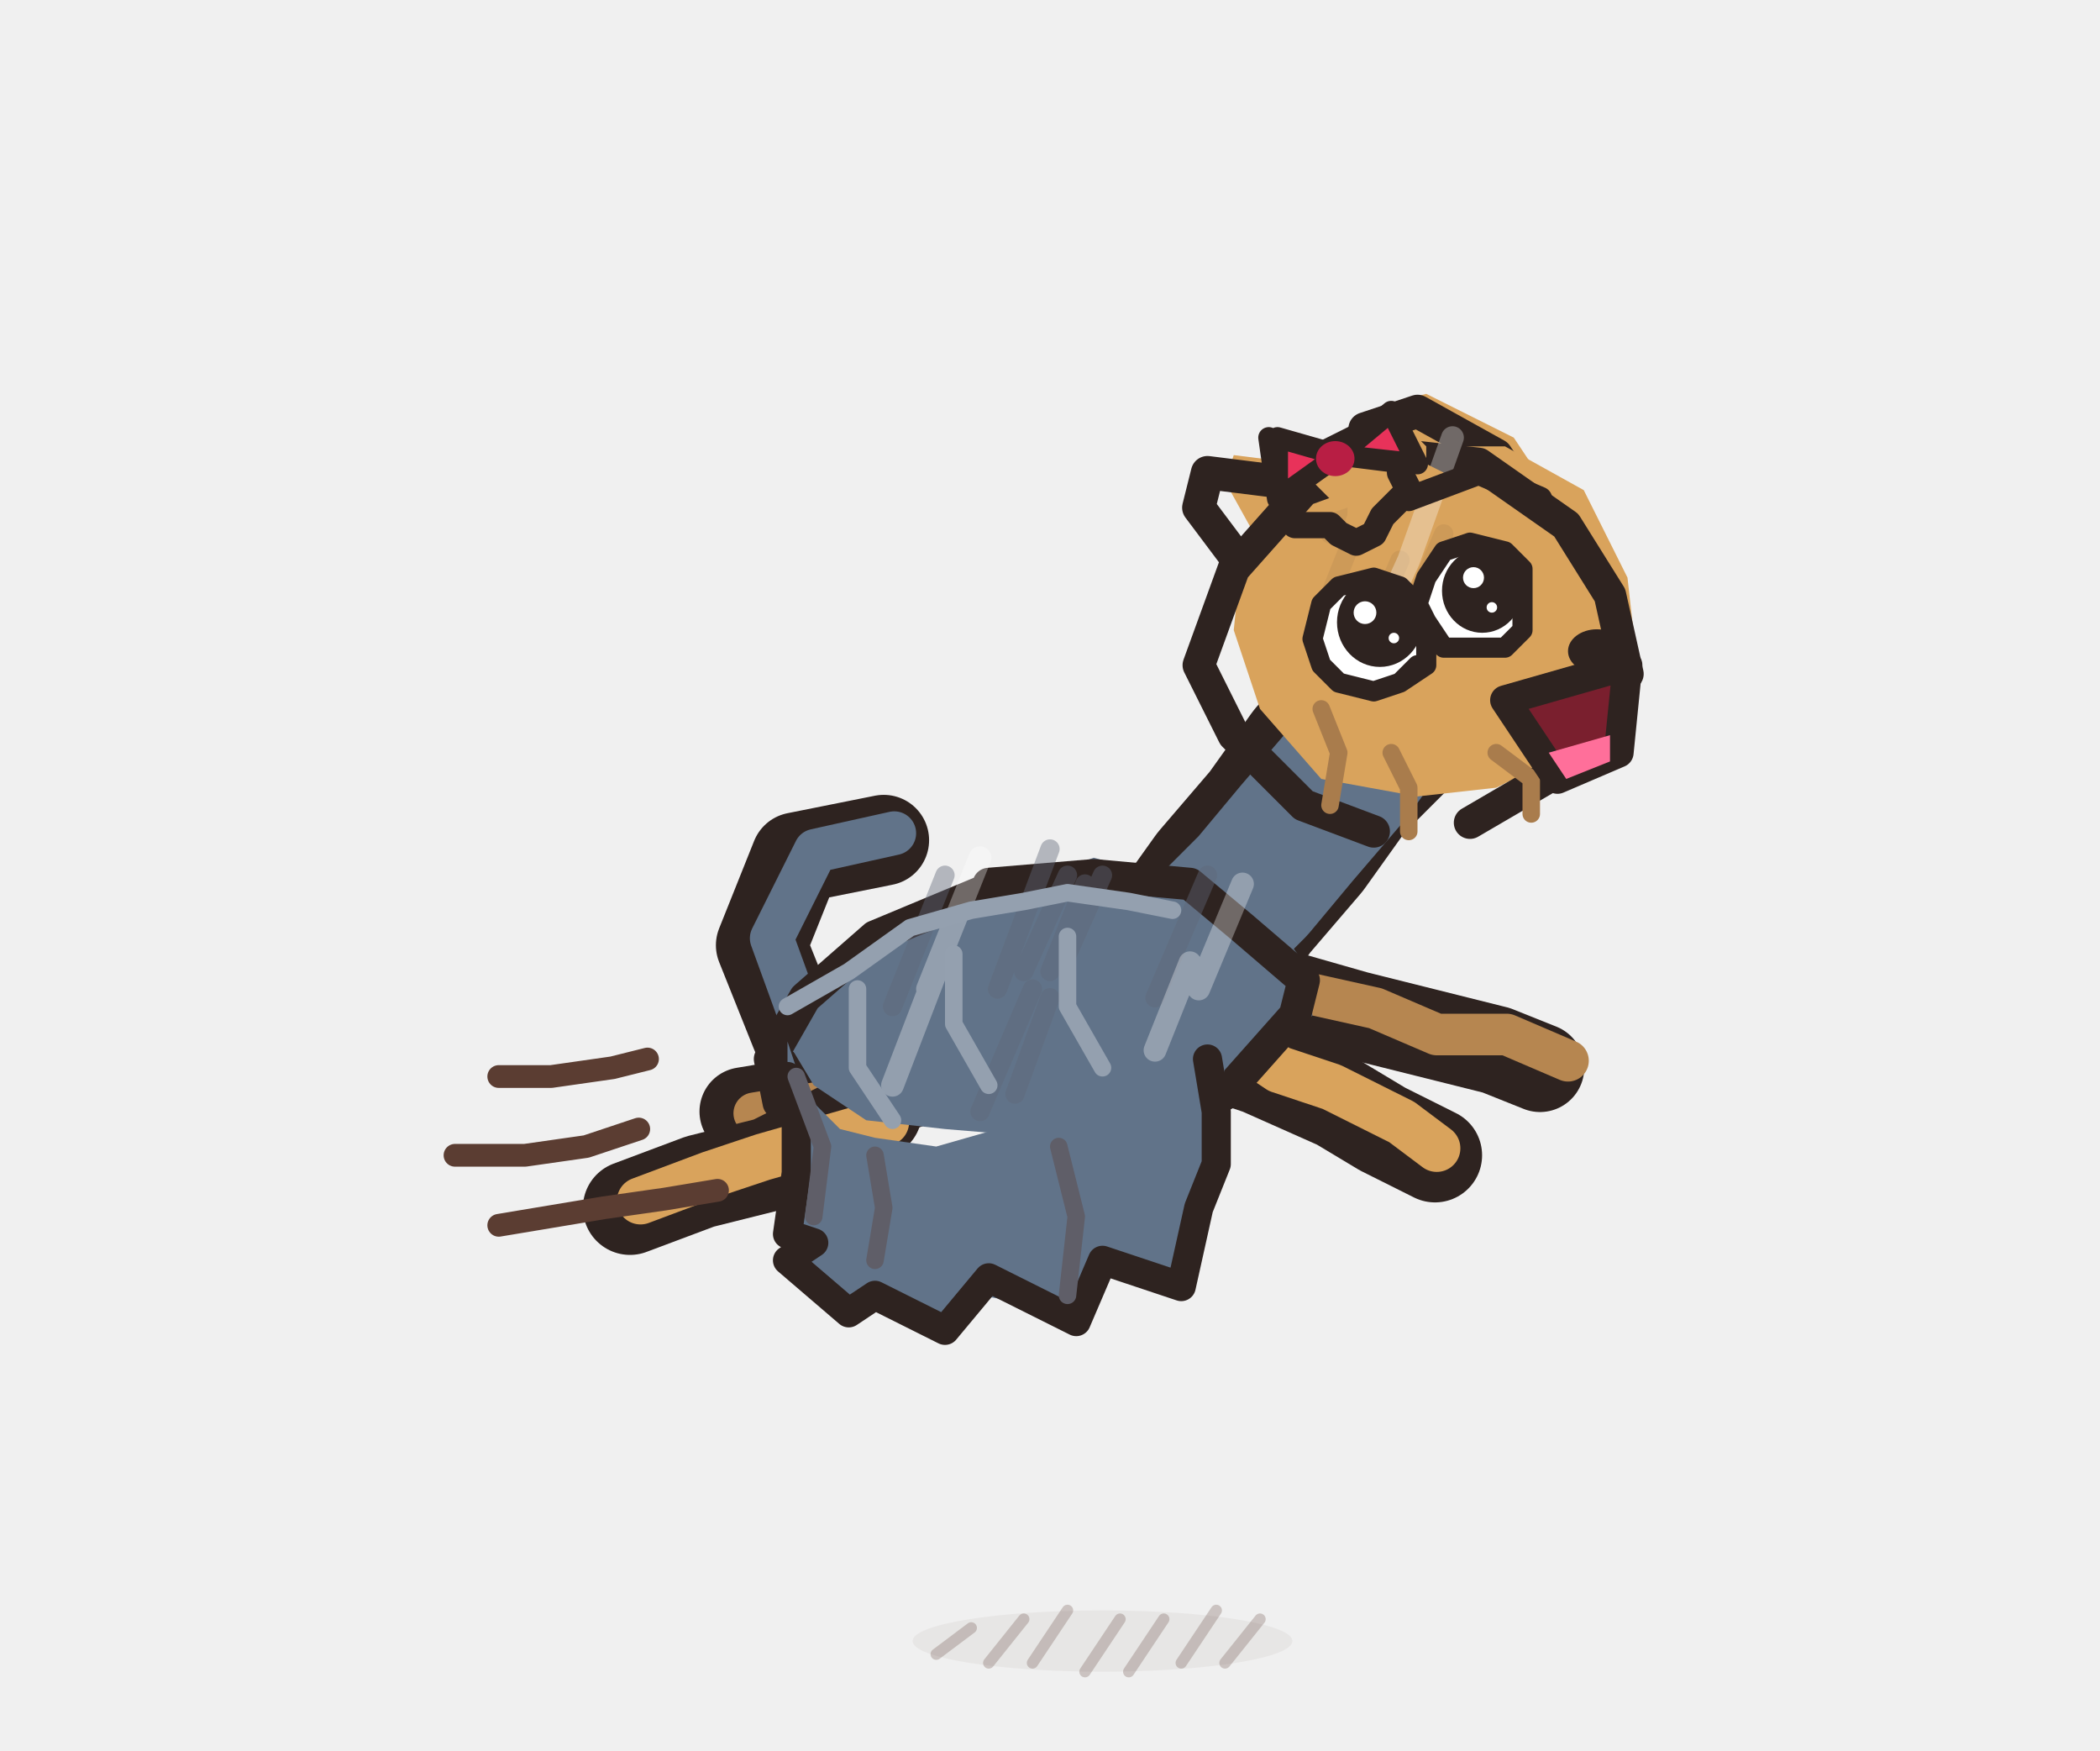
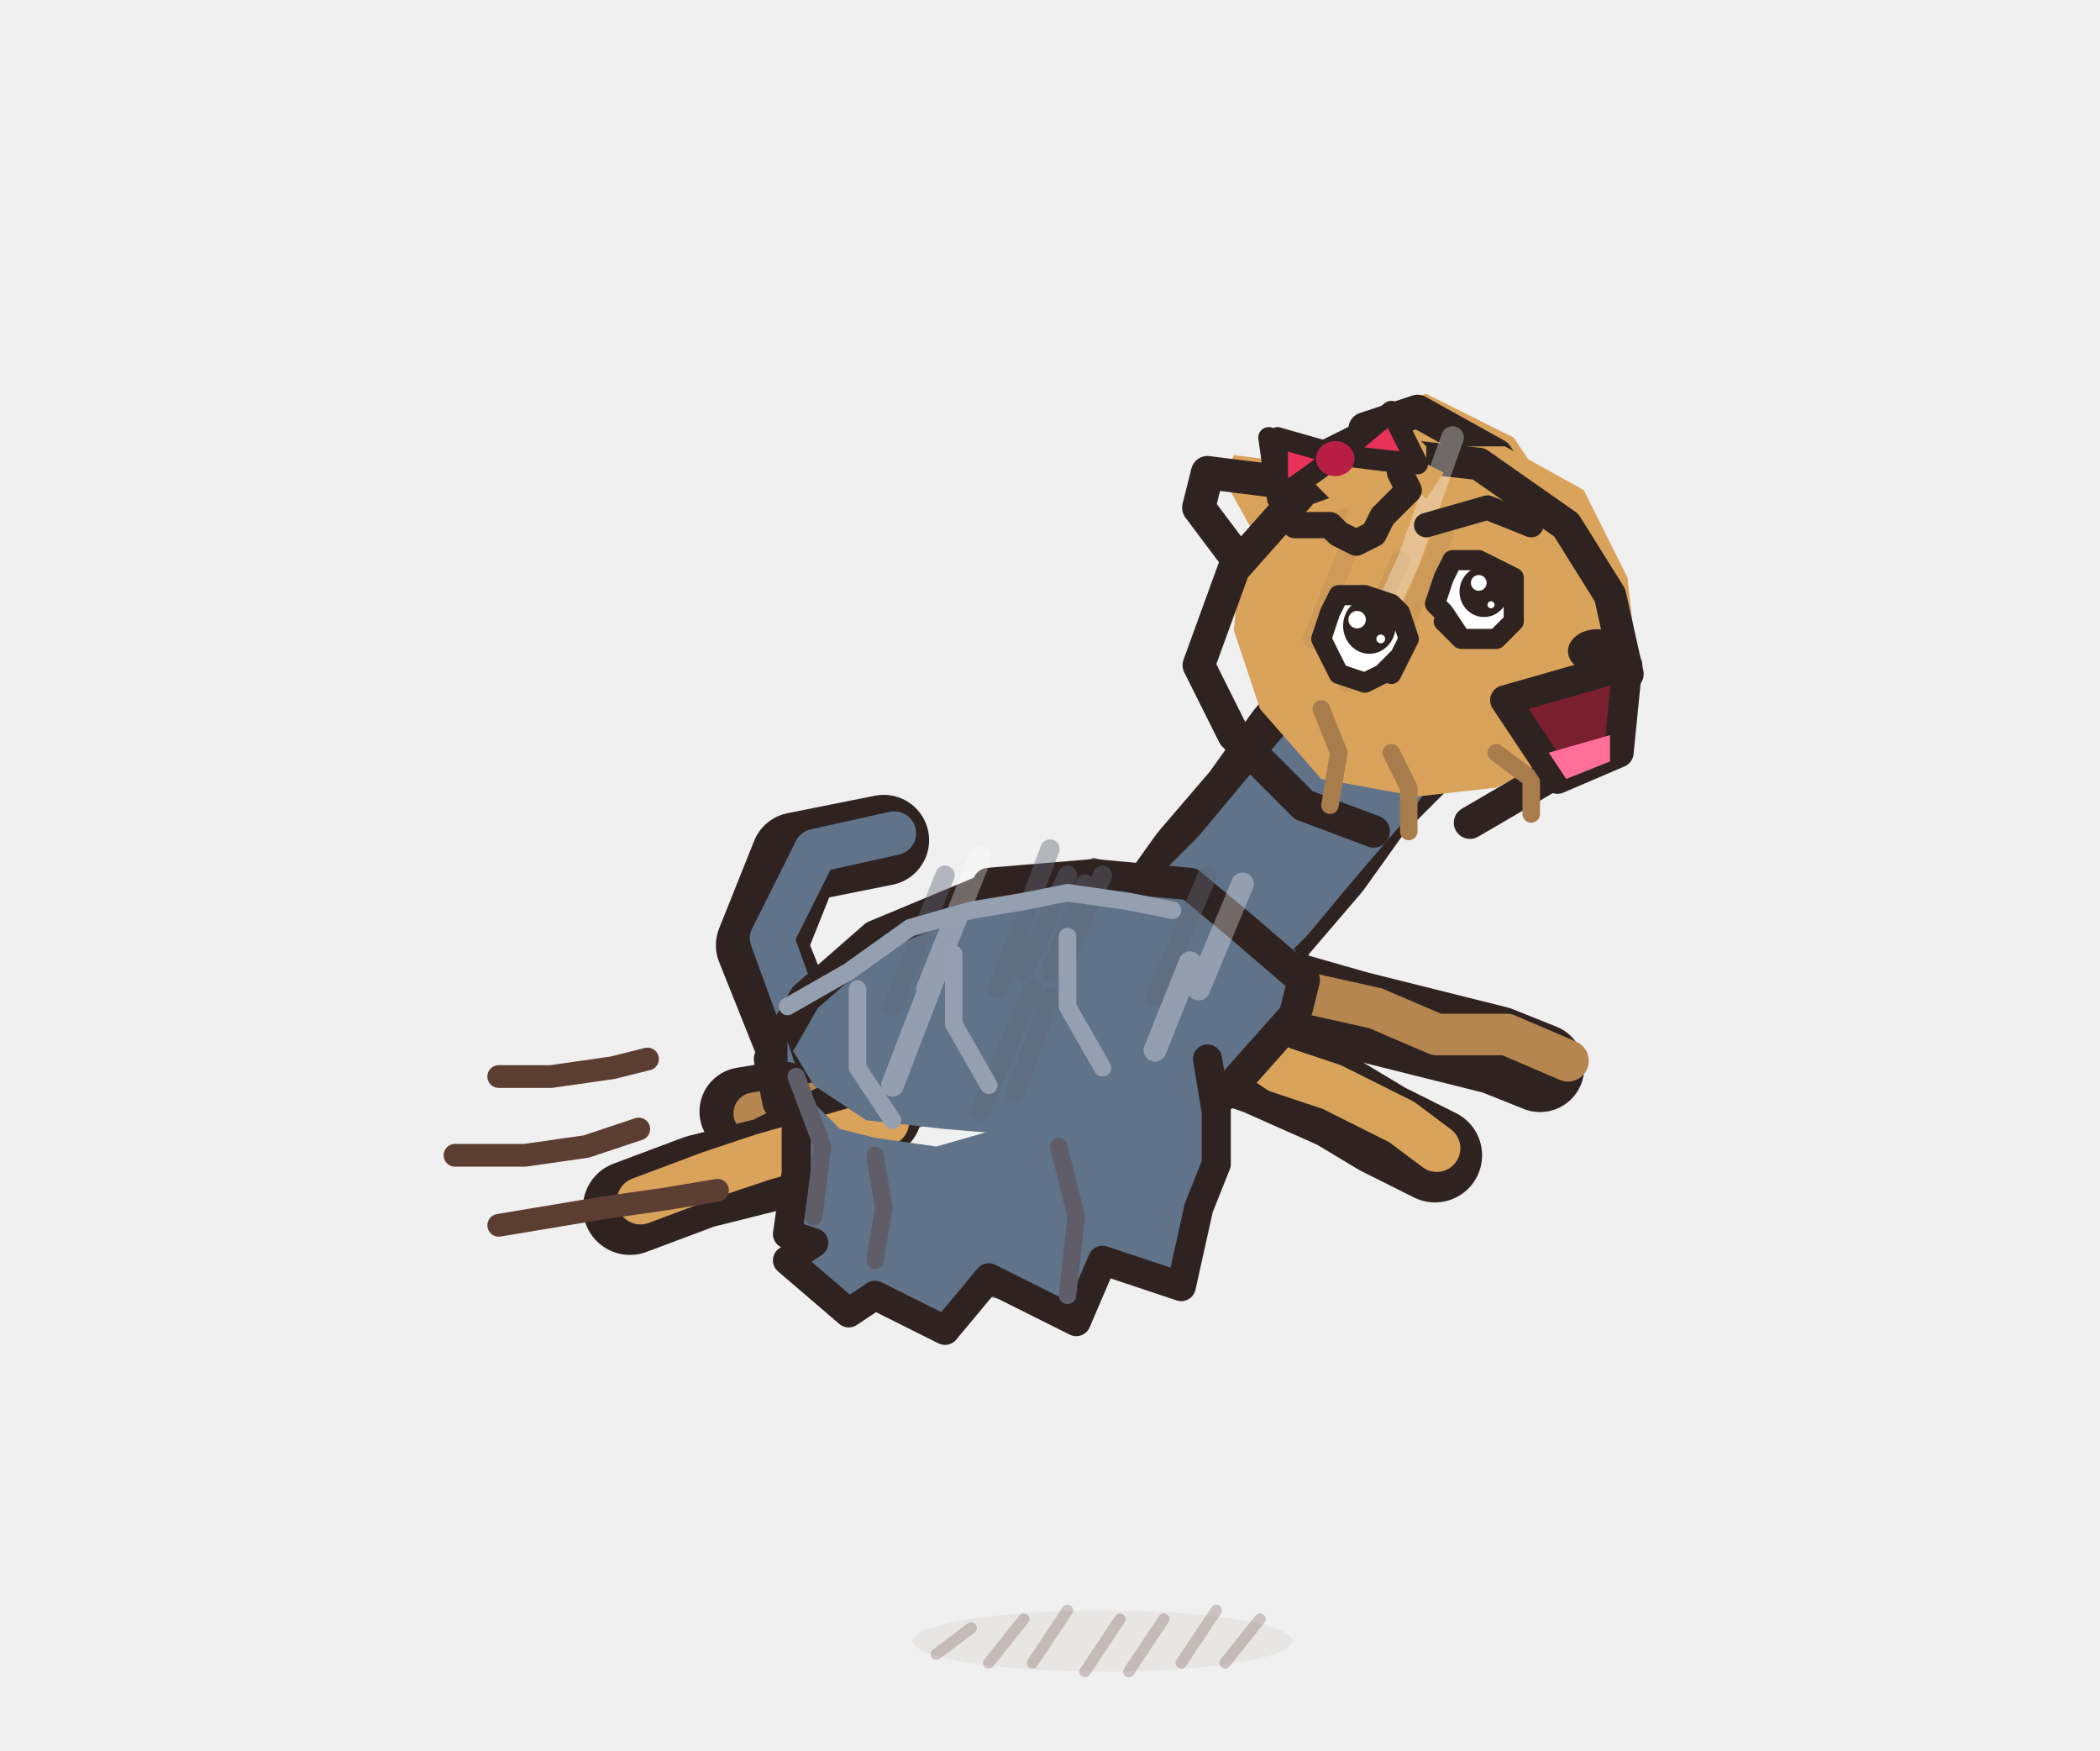
<svg xmlns="http://www.w3.org/2000/svg" width="240" height="200" class="pa-dog pa-pose-jump" viewBox="0 0 240 200" role="img" aria-label="Toffee the Yorkshire Terrier, jump">
  <g>
    <ellipse cx="126" cy="187.5" rx="21.7" ry="3.5" fill="#5B3D32" opacity="0.06" />
    <path d="M107 189l4 -3M113 190l4 -5M118 190l4 -6M124 191l4 -6M129 191l4 -6M135 190l4 -6M140 190l4 -5" stroke="#5B3D32" stroke-width="1.3" stroke-linecap="round" opacity="0.25" fill="none" />
    <g class="pa-d-f0">
      <path d="M91 118L87 108L91 98L101 96" fill="none" stroke="#2E2320" stroke-width="10.365" stroke-linecap="round" stroke-linejoin="round" />
      <path d="M91 119L87 108L92 98L101 96" fill="none" stroke="#617389" stroke-width="5" stroke-linecap="round" stroke-linejoin="round" transform="translate(1.2 -0.8)" />
      <g class="pa-d-leg pa-d-leg-FH">
        <path d="M109 122L98 126L91 126L85 127" fill="none" stroke="#2E2320" stroke-width="10.117" stroke-linecap="round" stroke-linejoin="round" />
        <path d="M109 123L97 126L91 127L85 128" fill="none" stroke="#b68650" stroke-width="4.752" stroke-linecap="round" stroke-linejoin="round" transform="translate(1.2 -0.8)" />
      </g>
      <g class="pa-d-leg pa-d-leg-FF">
        <path d="M148 114L155 116L163 118L171 120L176 122" fill="none" stroke="#2E2320" stroke-width="10.117" stroke-linecap="round" stroke-linejoin="round" />
        <path d="M147 114L156 116L163 119L171 119L178 122" fill="none" stroke="#b68650" stroke-width="4.752" stroke-linecap="round" stroke-linejoin="round" transform="translate(1.2 -0.8)" />
      </g>
      <g class="pa-d-leg pa-d-leg-NH">
        <path d="M100 127L94 130L88 133L80 135L72 138" fill="none" stroke="#2E2320" stroke-width="10.765" stroke-linecap="round" stroke-linejoin="round" />
        <path d="M100 129L93 131L86 133L80 135L72 138" fill="none" stroke="#D9A35C" stroke-width="5.4" stroke-linecap="round" stroke-linejoin="round" transform="translate(1.2 -0.8)" />
      </g>
      <g class="pa-d-leg pa-d-leg-NF">
        <path d="M138 120L144 122L153 126L158 129L164 132" fill="none" stroke="#2E2320" stroke-width="10.765" stroke-linecap="round" stroke-linejoin="round" />
        <path d="M139 119L145 123L151 125L159 129L163 132" fill="none" stroke="#D9A35C" stroke-width="5.4" stroke-linecap="round" stroke-linejoin="round" transform="translate(1.2 -0.8)" />
      </g>
      <path d="M136 109L141 102L147 95L152 88L158 82" fill="none" stroke="#2E2320" stroke-width="22.165" stroke-linecap="round" stroke-linejoin="round" />
      <path d="M136 108L142 102L147 96L153 89L158 82" fill="none" stroke="#617389" stroke-width="16.8" stroke-linecap="round" stroke-linejoin="round" transform="translate(1.2 -0.8)" />
      <path d="M149 110L150 116L144 123L132 128L120 130L108 129L99 128L93 124L90 119L93 111L103 106L114 102L125 98L136 101L144 103Z" fill="#617389" />
      <path d="M113 101L125 100L136 101L142 106L149 112L148 116L140 125L131 130L118 133L106 133L96 132L89 126L88 121L92 114L100 107L112 102" fill="none" stroke="#2E2320" stroke-width="3.7" stroke-linecap="round" stroke-linejoin="round" />
      <path d="M112 127L118 113M114 113L120 97M102 115L108 100M122 109L126 100M120 111L124 101M132 114L138 100M116 125L120 114M117 111L122 100" stroke="#606776" stroke-width="2.2" stroke-linecap="round" opacity=".42" />
      <path d="M132 120L136 110M137 113L142 101M106 113L112 98M102 124L107 111" stroke="#fff" stroke-width="2.6" stroke-linecap="round" opacity=".32" />
      <path d="M90 123L90 119L92 125L96 129L100 130L107 131L114 129L119 129L128 127L134 124L140 122L138 131L138 139L134 147L126 144L123 150L112 148L109 153L99 147L96 150L90 143L94 143L89 141L90 131Z" fill="#617389" />
      <path d="M90 123L91 128L91 134L90 141L93 142L90 144L97 150L100 148L108 152L113 146L123 151L126 144L135 147L137 138L139 133L139 127L138 121" fill="none" stroke="#2E2320" stroke-width="3.33" stroke-linecap="round" stroke-linejoin="round" />
      <path d="M91 123L94 131L93 139" fill="none" stroke="#5f5e68" stroke-width="2" stroke-linecap="round" stroke-linejoin="round" />
      <path d="M100 132L101 138L100 144" fill="none" stroke="#5f5e68" stroke-width="2" stroke-linecap="round" stroke-linejoin="round" />
      <path d="M121 131L123 139L122 148" fill="none" stroke="#5f5e68" stroke-width="2" stroke-linecap="round" stroke-linejoin="round" />
      <path d="M90 115L97 111L104 106L111 104L117 103L122 102L129 103L134 104" fill="none" stroke="#94a0af" stroke-width="2" stroke-linecap="round" stroke-linejoin="round" />
      <path d="M98 113L98 122L102 128" fill="none" stroke="#94a0af" stroke-width="2" stroke-linecap="round" stroke-linejoin="round" />
      <path d="M109 109L109 117L113 124" fill="none" stroke="#94a0af" stroke-width="2" stroke-linecap="round" stroke-linejoin="round" />
      <path d="M122 107L122 115L126 122" fill="none" stroke="#94a0af" stroke-width="2" stroke-linecap="round" stroke-linejoin="round" />
      <path d="M145 64L140 55L141 52L149 53L152 56L150 64Z" fill="#D9A35C" />
      <path d="M149 57L148 67L143 66L137 58L138 54L146 55L149 58" fill="none" stroke="#2E2320" stroke-width="3.8" stroke-linecap="round" stroke-linejoin="round" />
      <path d="M161 54L159 46L163 45L173 50L175 53L167 57Z" fill="#D9A35C" />
      <path d="M159 56L156 49L162 47L171 52L173 55L164 58" fill="none" stroke="#2E2320" stroke-width="3.8" stroke-linecap="round" stroke-linejoin="round" />
      <path d="M186 66L187 75L181 85L171 90L162 91L151 89L144 81L141 72L142 62L151 56L163 51L172 51L181 56Z" fill="#D9A35C" />
      <path d="M157 95L149 92L141 84L137 76L141 65L149 56L160 52L169 53L179 60L184 68L186 77L180 87L168 94" fill="none" stroke="#2E2320" stroke-width="3.7" stroke-linecap="round" stroke-linejoin="round" />
      <path d="M159 75L165 61M152 61L155 53M154 78L160 64M150 73L154 63" stroke="#bd8d53" stroke-width="2.2" stroke-linecap="round" opacity=".42" />
      <path d="M156 75L161 64M161 64L166 50" stroke="#fff" stroke-width="2.6" stroke-linecap="round" opacity=".32" />
      <path d="M151 81L153 86L152 92" fill="none" stroke="#a97c4c" stroke-width="2" stroke-linecap="round" stroke-linejoin="round" />
      <path d="M159 86L161 90L161 95" fill="none" stroke="#a97c4c" stroke-width="2" stroke-linecap="round" stroke-linejoin="round" />
      <path d="M171 86L175 89L175 93" fill="none" stroke="#a97c4c" stroke-width="2" stroke-linecap="round" stroke-linejoin="round" />
      <path d="M163 53L165 54L163 57L162 56L161 59L160 59L159 60L156 60L154 59L154 58L151 59L152 57L151 56L150 55L150 53L152 52L153 53L154 51L156 50L158 50L158 50L161 49L163 51L163 52Z" fill="#D9A35C" />
      <path d="M148 54L150 53L151 52L153 51L155 50L156 51L158 52L160 52L160 53L160 54L161 56L161 56L159 58L158 59L157 61L155 62L153 61L152 60L151 60L148 60L147 59L148 57L147 57L146 55L148 54" fill="none" stroke="#2E2320" stroke-width="3" stroke-linecap="round" stroke-linejoin="round" />
      <path d="M154 52L146 50L147 57Z" fill="#E8325A" />
      <path d="M145 50L146 57L153 52L146 50L146 56" fill="none" stroke="#2E2320" stroke-width="2.4" stroke-linecap="round" stroke-linejoin="round" />
      <path d="M153 51L159 47L162 54Z" fill="#E8325A" />
      <path d="M161 53L153 52L159 47L162 53L153 52" fill="none" stroke="#2E2320" stroke-width="2.4" stroke-linecap="round" stroke-linejoin="round" />
      <ellipse cx="152.6" cy="52.4" rx="2.2" ry="2" fill="#B81E44" />
-       <path d="M163 72L162 76L160 78L157 79L154 78L151 76L150 73L151 69L153 66L157 65L160 66L162 69Z" fill="#FFFFFF" />
-       <path d="M162 76L160 78L157 79L153 78L151 76L150 73L151 69L153 67L157 66L160 67L162 69L163 73L163 76L160 78" fill="none" stroke="#2E2320" stroke-width="2.3" stroke-linecap="round" stroke-linejoin="round" />
-       <ellipse cx="157.7" cy="71.1" rx="4.9" ry="5.1" fill="#2E2320" />
-       <ellipse cx="156" cy="70" rx="1.3" ry="1.3" fill="#FFFFFF" />
-       <ellipse cx="159.3" cy="72.9" rx="0.6" ry="0.6" fill="#FFFFFF" />
-       <path d="M175 69L174 72L172 74L169 74L166 74L163 71L162 68L163 65L165 63L169 62L171 63L174 65Z" fill="#FFFFFF" />
-       <path d="M165 74L163 71L162 69L163 66L165 63L168 62L172 63L174 65L174 69L174 72L172 74L168 74L165 74L163 72" fill="none" stroke="#2E2320" stroke-width="2.3" stroke-linecap="round" stroke-linejoin="round" />
-       <ellipse cx="169.4" cy="67.5" rx="4.6" ry="4.8" fill="#2E2320" />
-       <ellipse cx="168.4" cy="66" rx="1.2" ry="1.2" fill="#FFFFFF" />
-       <ellipse cx="170.5" cy="69.4" rx="0.6" ry="0.6" fill="#FFFFFF" />
-       <path d="M161 57L169 54L176 57" fill="none" stroke="#2E2320" stroke-width="2.8" stroke-linecap="round" stroke-linejoin="round" />
+       <path d="M161 72L160 75L158 77L156 78L153 77L151 75L151 73L151 70L153 68L156 67L158 68L160 70Z" fill="#FFFFFF" />
+       <path d="M160 75L158 77L156 78L153 77L152 75L151 73L152 70L153 68L156 68L159 69L160 70L161 73L160 75L159 77" fill="none" stroke="#2E2320" stroke-width="2.3" stroke-linecap="round" stroke-linejoin="round" />
+       <ellipse cx="156.5" cy="71.5" rx="3" ry="3.2" fill="#2E2320" />
+       <ellipse cx="155.1" cy="70.8" rx="1" ry="1" fill="#FFFFFF" />
+       <ellipse cx="157.8" cy="73" rx="0.5" ry="0.5" fill="#FFFFFF" />
+       <path d="M174 69L173 71L171 72L169 73L167 72L165 70L164 68L165 66L167 64L169 64L171 64L173 66Z" fill="#FFFFFF" />
+       <path d="M167 73L165 70L164 69L165 66L166 64L169 64L171 65L173 66L173 69L173 71L171 73L169 73L167 73L165 71" fill="none" stroke="#2E2320" stroke-width="2.3" stroke-linecap="round" stroke-linejoin="round" />
+       <ellipse cx="169.6" cy="67.6" rx="2.8" ry="2.9" fill="#2E2320" />
+       <ellipse cx="169" cy="66.6" rx="0.9" ry="0.9" fill="#FFFFFF" />
+       <ellipse cx="170.4" cy="69.1" rx="0.4" ry="0.4" fill="#FFFFFF" />
+       <path d="M163 60L170 58L175 60" fill="none" stroke="#2E2320" stroke-width="2.8" stroke-linecap="round" stroke-linejoin="round" />
      <ellipse cx="182.5" cy="74.4" rx="3.3" ry="2.5" fill="#2E2320" />
      <path d="M172 80L187 77L186 85L178 89Z" fill="#7A1F2E" />
      <path d="M178 89L172 80L186 76L185 86L178 89" fill="none" stroke="#2E2320" stroke-width="3.4" stroke-linecap="round" stroke-linejoin="round" />
      <path d="M177 86L184 84L184 87L179 89Z" fill="#FF6F9A" />
      <path d="M74 121L70 122L63 123L57 123" fill="none" stroke="#5B3D32" stroke-width="2.6" stroke-linecap="round" stroke-linejoin="round" />
      <path d="M73 129L67 131L60 132L52 132" fill="none" stroke="#5B3D32" stroke-width="2.6" stroke-linecap="round" stroke-linejoin="round" />
      <path d="M82 136L76 137L69 138L63 139L57 140" fill="none" stroke="#5B3D32" stroke-width="2.6" stroke-linecap="round" stroke-linejoin="round" />
    </g>
  </g>
</svg>
